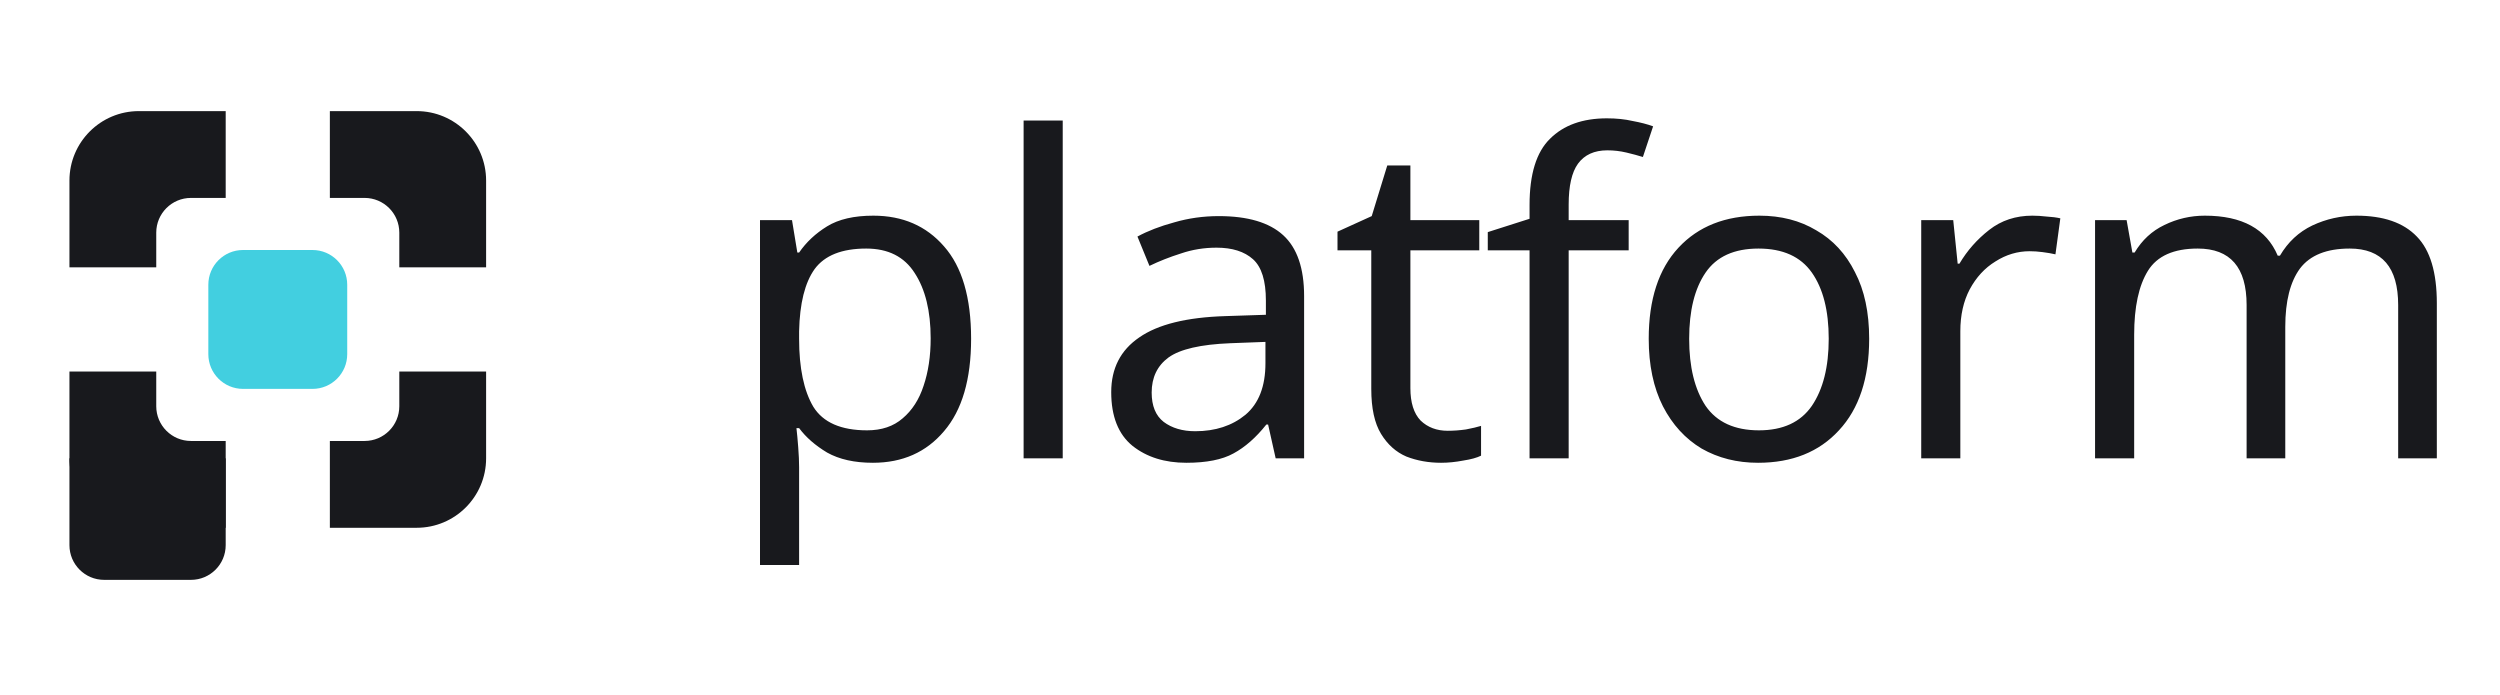
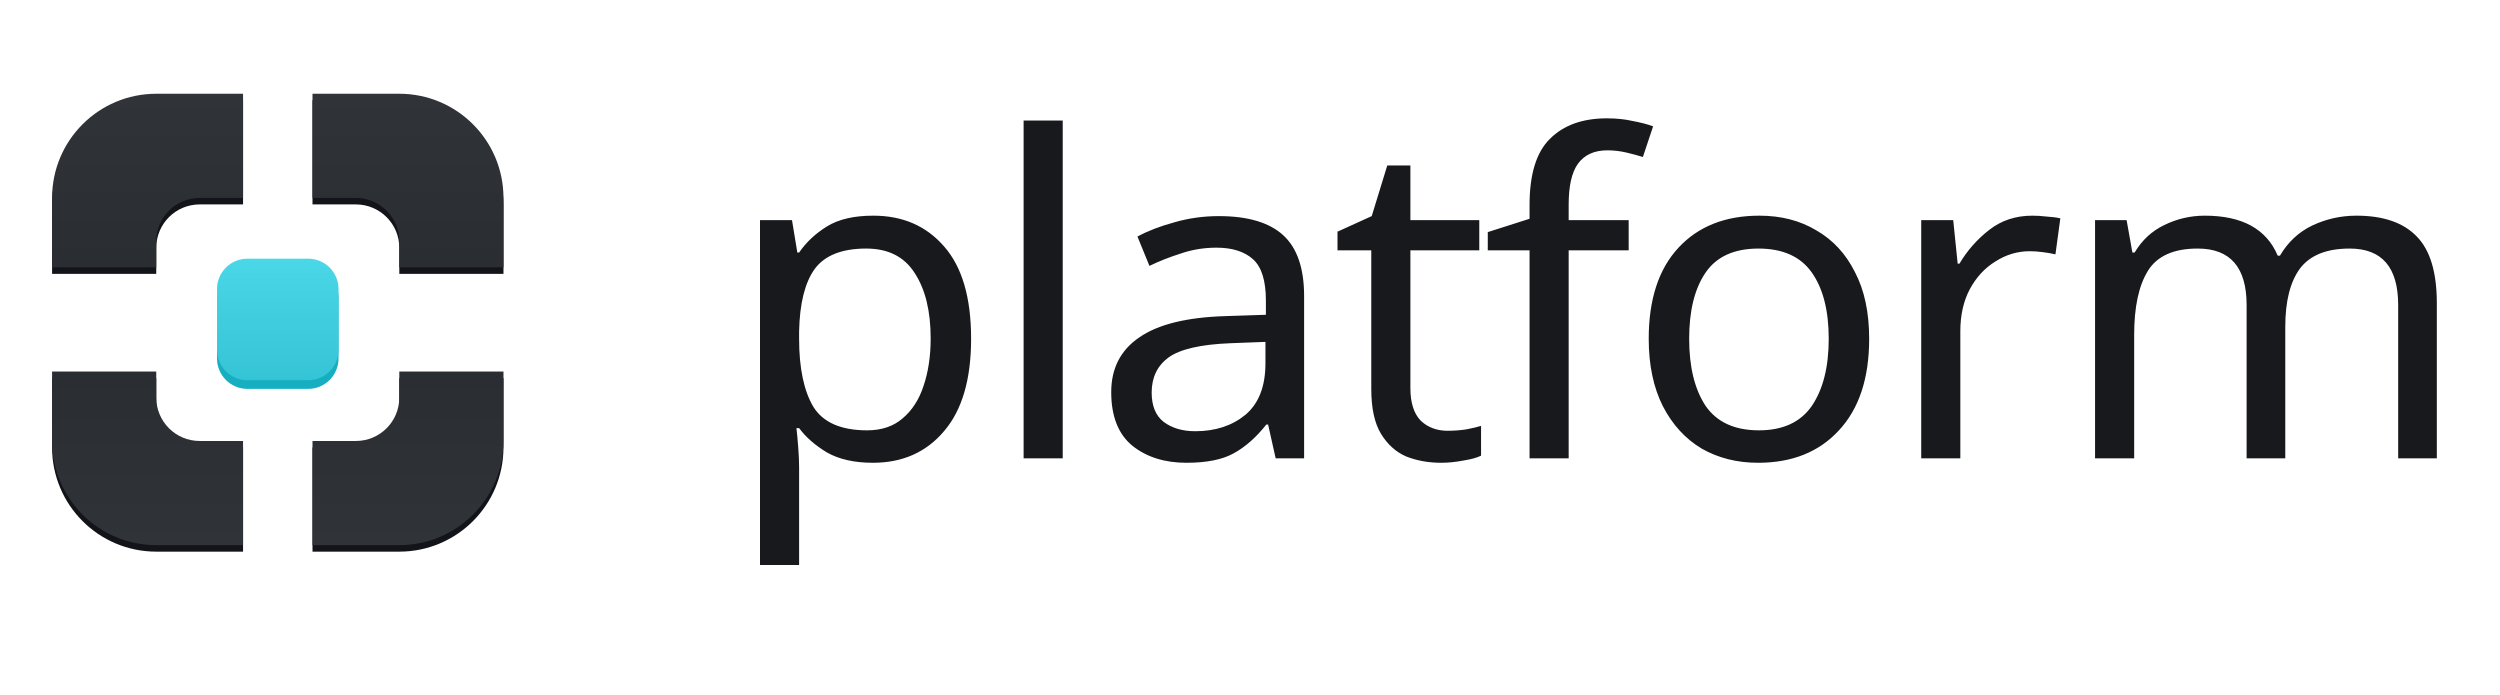
<svg xmlns="http://www.w3.org/2000/svg" width="180" height="50" viewBox="0 0 180 50" version="1.1" id="svg2">
-   <defs id="defs2" />
+   <defs id="defs2">
+     <linearGradient id="logo-module" x1="0" y1="6" x2="0" y2="58" gradientUnits="userSpaceOnUse">
+       <stop stop-color="#303338" />
+       <stop offset="1" stop-color="#202328" />
+     </linearGradient>
+     <linearGradient id="logo-core" x1="0" y1="25" x2="0" y2="39" gradientUnits="userSpaceOnUse">
+       <stop stop-color="#4AD7E7" />
+       <stop offset="1" stop-color="#35C4D6" />
+     </linearGradient>
+     <path id="logo-corner" d="M6 26V18C6 11.373 11.373 6 18 6H28V18H23C20.239 18 18 20.239 18 23V26H6Z" />
+   </defs>
  <g transform="translate(0 3) scale(.625)">
-     <g fill="#18191d">
-       <path d="M8 26V16a8 8 0 0 1 8-8h10v10h-4a4 4 0 0 0-4 4v4H8Z" />
-       <path d="M8 26V16a8 8 0 0 1 8-8h10v10h-4a4 4 0 0 0-4 4v4H8Z" transform="translate(64) scale(-1 1)" />
-       <path d="M8 26V16a8 8 0 0 1 8-8h10v10h-4a4 4 0 0 0-4 4v4H8Z" transform="translate(64 64) scale(-1 -1)" />
-       <path d="M8 26V16a8 8 0 0 1 8-8h10v10h-4a4 4 0 0 0-4 4v4H8Z" transform="translate(0 64) scale(1 -1)" />
-       <path d="M8 48h18v10a4 4 0 0 1-4 4H12a4 4 0 0 1-4-4V48Z" />
+     <g fill="#121419">
+       <use href="#logo-corner" transform="translate(0 .75)" />
+       <use href="#logo-corner" transform="matrix(-1 0 0 1 64 .75)" />
+       <use href="#logo-corner" transform="matrix(1 0 0 -1 0 64.75)" />
+       <use href="#logo-corner" transform="matrix(-1 0 0 -1 64 64.75)" />
    </g>
-     <rect width="16" height="16" x="24" y="24" fill="#42cfe0" rx="4" />
+     <g fill="url(#logo-module)">
+       <use href="#logo-corner" />
+       <use href="#logo-corner" transform="matrix(-1 0 0 1 64 0)" />
+       <use href="#logo-corner" transform="matrix(1 0 0 -1 0 64)" />
+       <use href="#logo-corner" transform="rotate(180 32 32)" />
+     </g>
+     <rect width="14" height="14" x="25" y="26" fill="#16AFC1" rx="3.5" />
+     <rect width="14" height="14" x="25" y="25" fill="url(#logo-core)" rx="3.5" />
  </g>
  <g fill="#18191d" transform="translate(50)" id="g2">
    <path d="m 12.88,15.528 q 3.168,0 5.088,2.208 1.952,2.208 1.952,6.656 0,4.384 -1.952,6.656 -1.92,2.272 -5.12,2.272 -1.984,0 -3.296,-0.736 -1.28,-0.768 -2.016,-1.76 H 7.344 q 0.064,0.544 0.128,1.376 0.064,0.832 0.064,1.44 v 7.04 H 4.72 V 15.848 h 2.304 l 0.384,2.336 h 0.128 q 0.768,-1.12 2.016,-1.888 1.248,-0.768 3.328,-0.768 z m -0.512,2.368 q -2.624,0 -3.712,1.472 -1.056,1.472 -1.12,4.48 v 0.544 q 0,3.168 1.024,4.896 1.056,1.696 3.872,1.696 1.568,0 2.56,-0.864 1.024,-0.864 1.504,-2.336 0.512,-1.504 0.512,-3.424 0,-2.944 -1.152,-4.704 -1.12,-1.76 -3.488,-1.76 z M 26.516,33 h -2.816 V 8.68 h 2.816 z M 37.752,15.56 q 3.136,0 4.64,1.376 1.504,1.376 1.504,4.384 V 33 h -2.048 l -0.544,-2.432 h -0.128 q -1.12,1.408 -2.368,2.08 -1.216,0.672 -3.392,0.672 -2.336,0 -3.872,-1.216 -1.536,-1.248 -1.536,-3.872 0,-2.56 2.016,-3.936 2.016,-1.408 6.208,-1.536 l 2.912,-0.096 V 21.64 q 0,-2.144 -0.928,-2.976 -0.928,-0.832 -2.624,-0.832 -1.344,0 -2.56,0.416 -1.216,0.384 -2.272,0.896 l -0.864,-2.112 q 1.12,-0.608 2.656,-1.024 1.536,-0.448 3.2,-0.448 z m 0.832,9.152 q -3.2,0.128 -4.448,1.024 -1.216,0.896 -1.216,2.528 0,1.44 0.864,2.112 0.896,0.672 2.272,0.672 2.176,0 3.616,-1.184 1.44,-1.216 1.44,-3.712 v -1.536 z m 15.652,6.304 q 0.64,0 1.312,-0.096 0.672,-0.128 1.088,-0.256 v 2.144 q -0.448,0.224 -1.28,0.352 -0.832,0.16 -1.6,0.16 -1.344,0 -2.496,-0.448 -1.12,-0.48 -1.824,-1.632 -0.704,-1.152 -0.704,-3.232 v -9.984 h -2.432 V 16.68 l 2.464,-1.12 1.12,-3.648 h 1.664 v 3.936 h 4.96 v 2.176 h -4.96 v 9.92 q 0,1.568 0.736,2.336 0.768,0.736 1.952,0.736 z M 67.264,18.024 h -4.32 V 33 h -2.816 V 18.024 h -3.008 v -1.312 l 3.008,-0.96 V 14.76 q 0,-3.328 1.472,-4.768 1.472,-1.472 4.096,-1.472 1.024,0 1.856,0.192 0.864,0.16 1.472,0.384 l -0.736,2.208 q -0.512,-0.16 -1.184,-0.32 -0.672,-0.16 -1.376,-0.16 -1.408,0 -2.112,0.96 -0.672,0.928 -0.672,2.944 v 1.12 h 4.32 z m 17.316,6.368 q 0,4.256 -2.176,6.592 -2.144,2.336 -5.824,2.336 -2.272,0 -4.064,-1.024 -1.76,-1.056 -2.784,-3.04 -1.024,-2.016 -1.024,-4.864 0,-4.256 2.144,-6.56 2.144,-2.304 5.824,-2.304 2.336,0 4.096,1.056 1.792,1.024 2.784,3.008 1.024,1.952 1.024,4.8 z m -12.96,0 q 0,3.04 1.184,4.832 1.216,1.76 3.84,1.76 2.592,0 3.808,-1.76 1.216,-1.792 1.216,-4.832 0,-3.04 -1.216,-4.768 -1.216,-1.728 -3.84,-1.728 -2.624,0 -3.808,1.728 -1.184,1.728 -1.184,4.768 z m 24.708,-8.864 q 0.48,0 1.024,0.064 0.576,0.032 0.992,0.128 l -0.352,2.592 q -0.416,-0.096 -0.928,-0.16 -0.48,-0.064 -0.928,-0.064 -1.312,0 -2.464,0.736 -1.152,0.704 -1.856,2.016 -0.672,1.28 -0.672,3.008 V 33 h -2.816 V 15.848 h 2.304 l 0.32,3.136 h 0.128 q 0.832,-1.408 2.144,-2.432 1.312,-1.024 3.104,-1.024 z m 23.332,0 q 2.912,0 4.352,1.504 1.44,1.472 1.44,4.8 V 33 h -2.784 V 21.96 q 0,-4.064 -3.488,-4.064 -2.496,0 -3.584,1.44 -1.056,1.44 -1.056,4.192 V 33 h -2.784 V 21.96 q 0,-4.064 -3.52,-4.064 -2.592,0 -3.584,1.6 -0.992,1.6 -0.992,4.608 V 33 h -2.816 V 15.848 h 2.272 l 0.416,2.336 h 0.16 q 0.8,-1.344 2.144,-1.984 1.376,-0.672 2.912,-0.672 4.032,0 5.248,2.88 h 0.16 q 0.864,-1.472 2.336,-2.176 1.504,-0.704 3.168,-0.704 z" id="text1" style="font-size:32px;font-family:'Noto Sans';letter-spacing:-0.7" aria-label="platform" />
  </g>
</svg>
